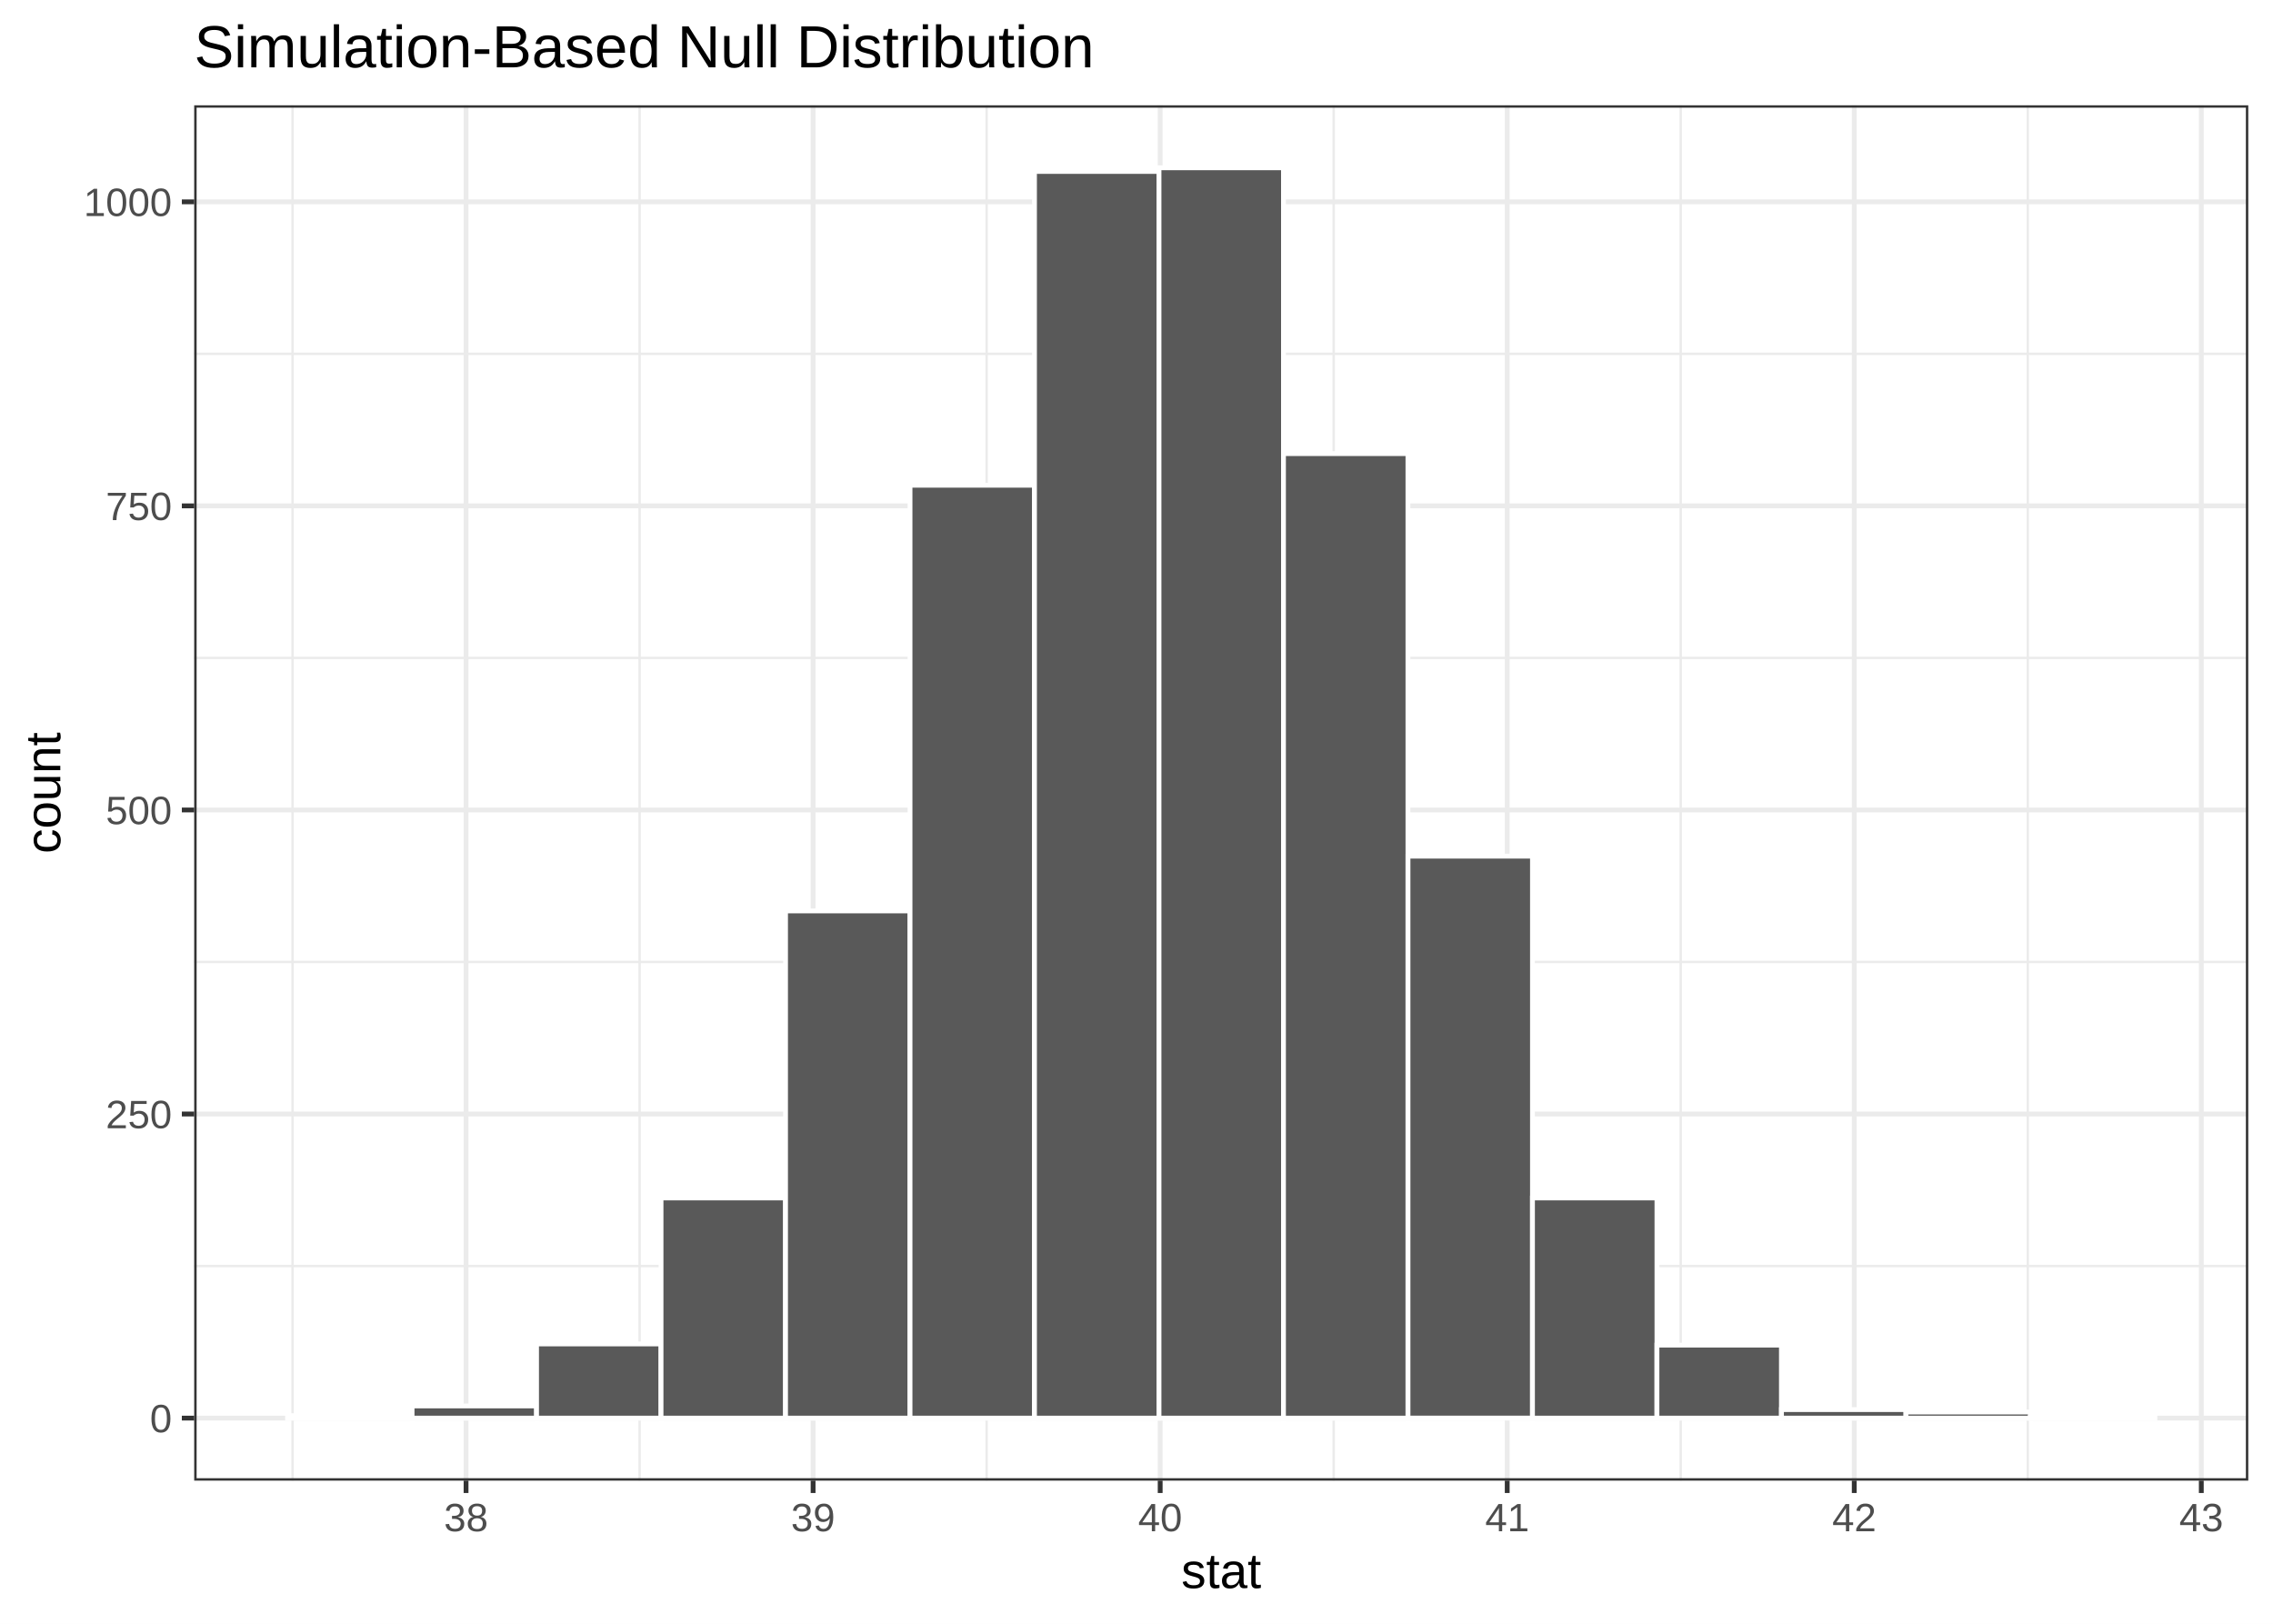
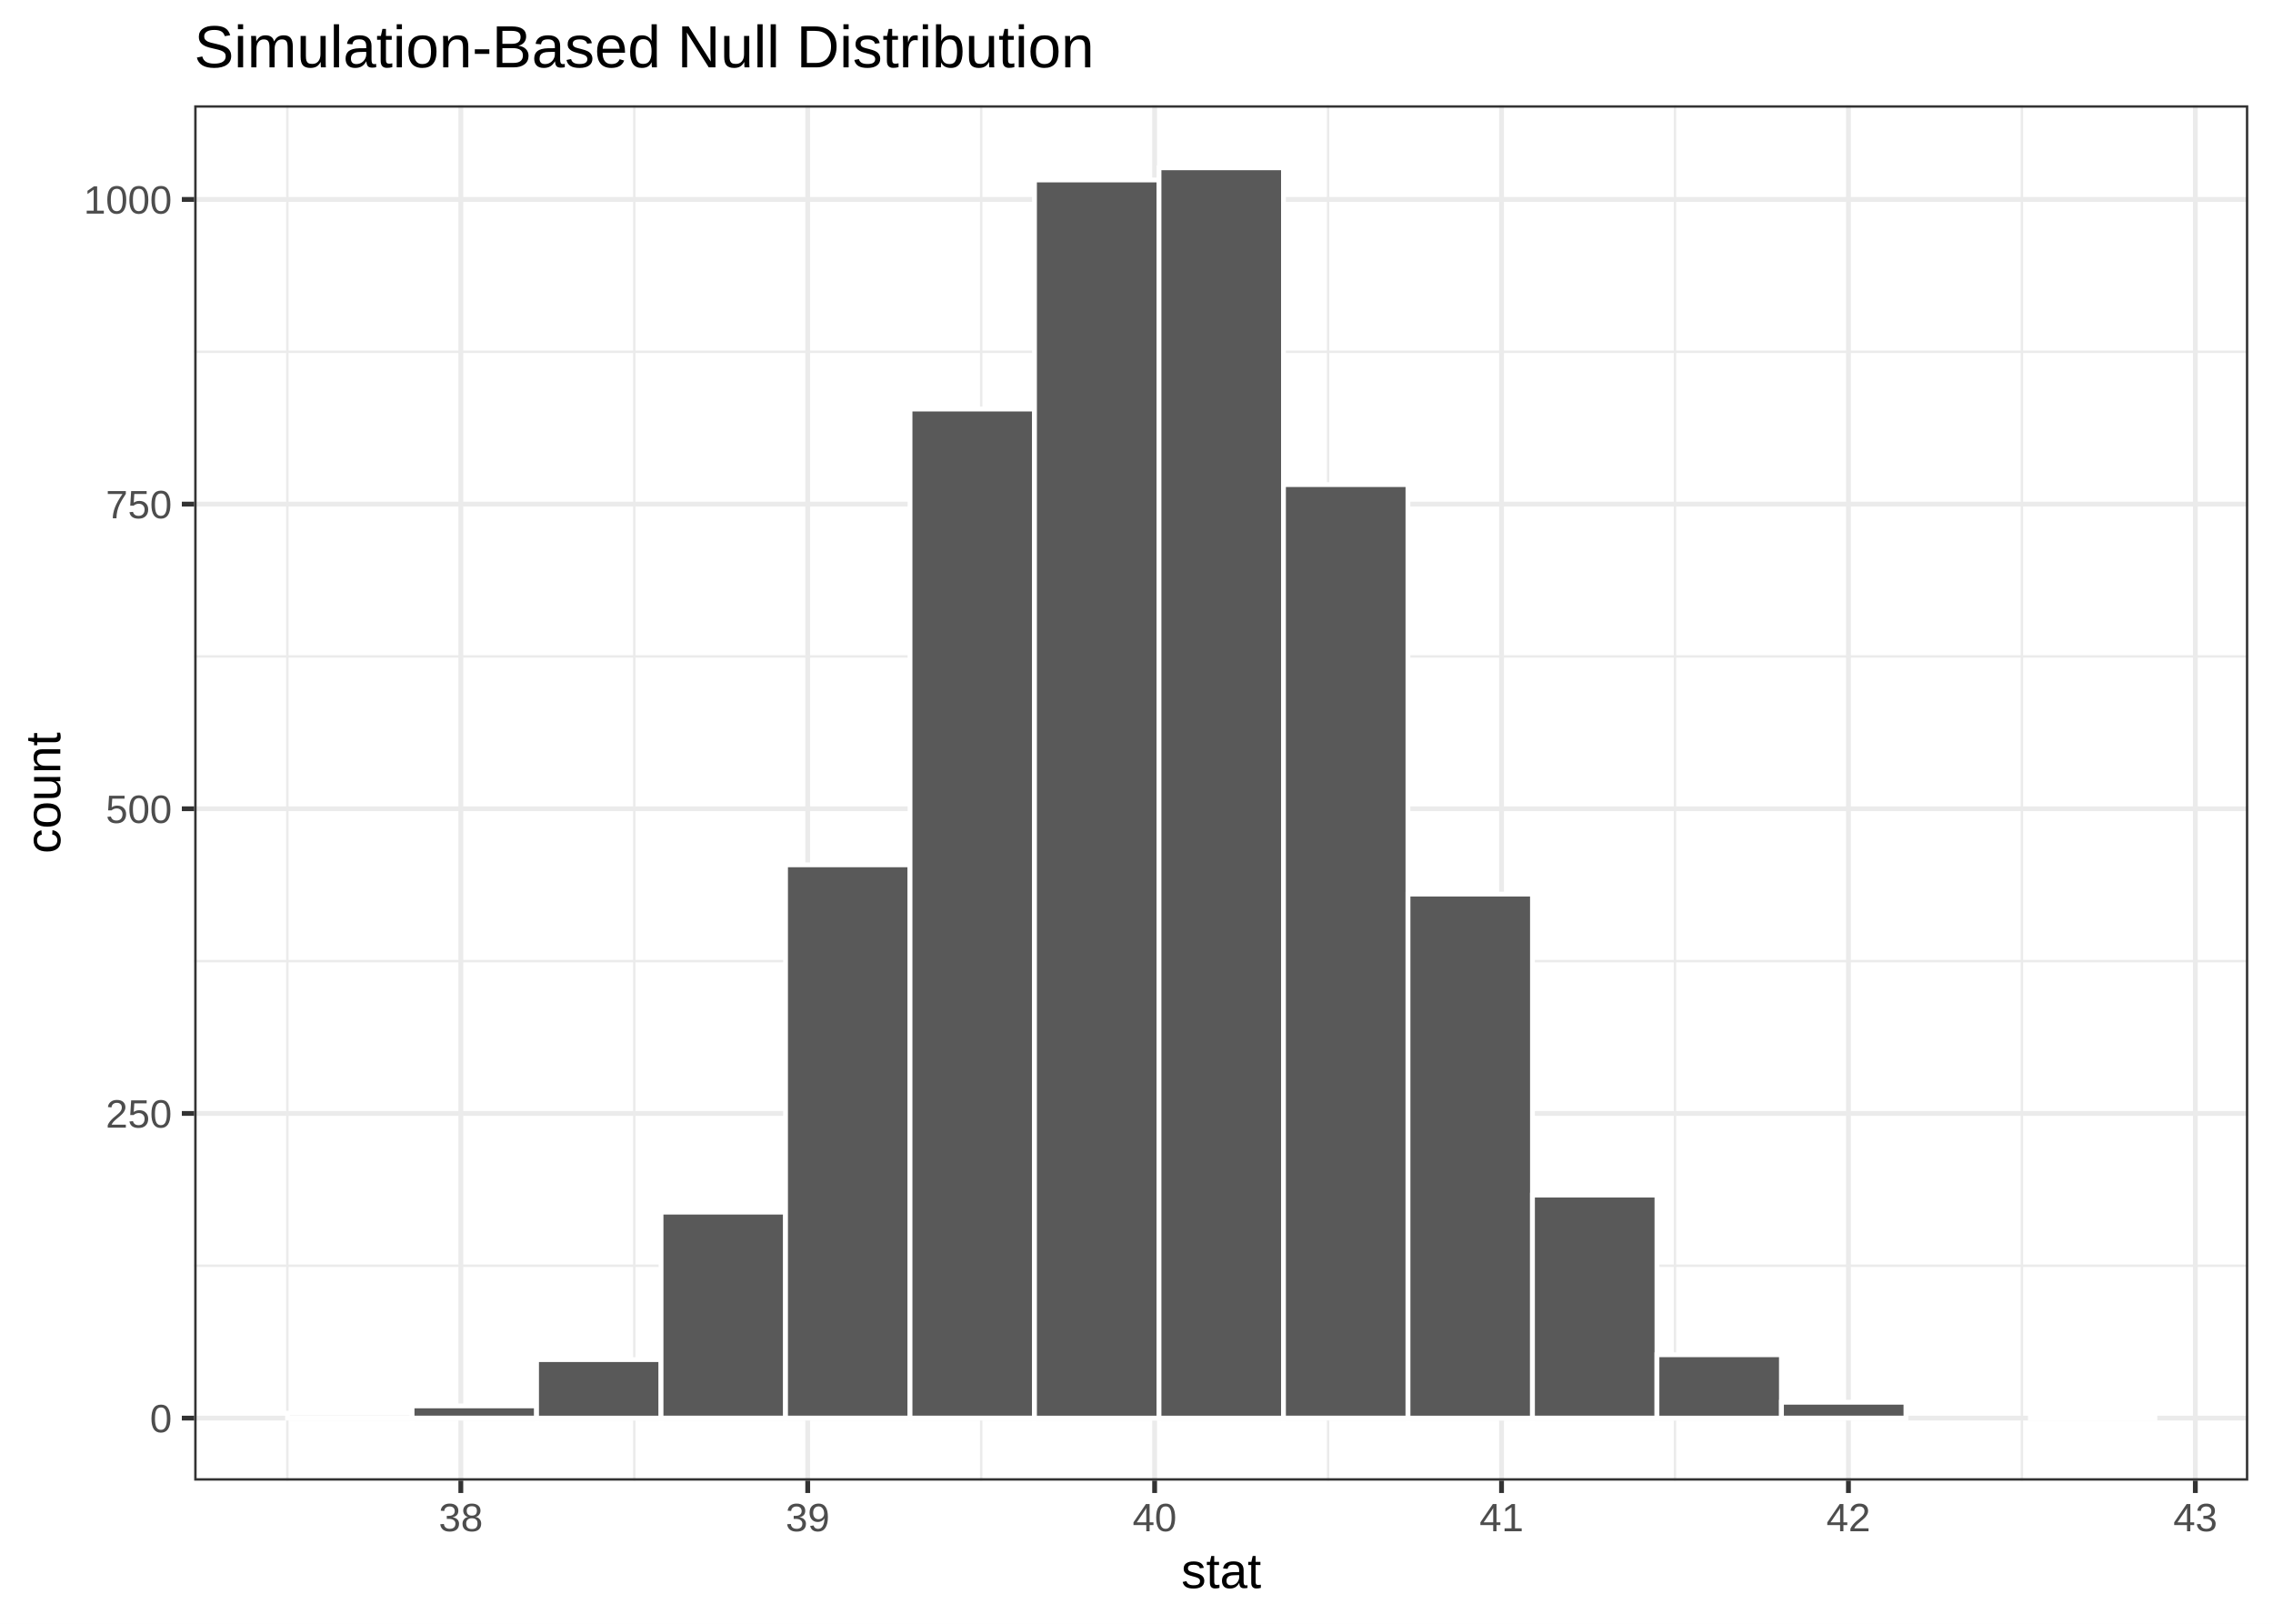
<svg xmlns="http://www.w3.org/2000/svg" class="svglite" width="504.00pt" height="360.00pt" viewBox="0 0 504.00 360.00">
  <defs>
    <style type="text/css">
    .svglite line, .svglite polyline, .svglite polygon, .svglite path, .svglite rect, .svglite circle {
      fill: none;
      stroke: #000000;
      stroke-linecap: round;
      stroke-linejoin: round;
      stroke-miterlimit: 10.00;
    }
    .svglite text {
      white-space: pre;
    }
  </style>
  </defs>
  <rect width="100%" height="100%" style="stroke: none; fill: none;" />
  <defs>
    <clipPath id="cpMC4wMHw1MDQuMDB8MC4wMHwzNjAuMDA=">
      <rect x="0.00" y="0.00" width="504.00" height="360.00" />
    </clipPath>
  </defs>
  <g clip-path="url(#cpMC4wMHw1MDQuMDB8MC4wMHwzNjAuMDA=)">
    <rect x="0.00" y="0.00" width="504.00" height="360.00" style="stroke-width: 1.07; stroke: #FFFFFF; fill: #FFFFFF;" />
  </g>
  <defs>
    <clipPath id="cpNDMuMDZ8NDk4LjUyfDIzLjM0fDMyOC4yNw==">
      <rect x="43.06" y="23.34" width="455.46" height="304.93" />
    </clipPath>
  </defs>
  <g clip-path="url(#cpNDMuMDZ8NDk4LjUyfDIzLjM0fDMyOC4yNw==)">
    <rect x="43.06" y="23.34" width="455.46" height="304.93" style="stroke-width: 1.07; stroke: none; fill: #FFFFFF;" />
-     <polyline points="43.06,280.70 498.52,280.70 " style="stroke-width: 0.53; stroke: #EBEBEB; stroke-linecap: butt;" />
-     <polyline points="43.06,213.28 498.52,213.28 " style="stroke-width: 0.53; stroke: #EBEBEB; stroke-linecap: butt;" />
-     <polyline points="43.06,145.87 498.52,145.87 " style="stroke-width: 0.53; stroke: #EBEBEB; stroke-linecap: butt;" />
-     <polyline points="43.06,78.45 498.52,78.45 " style="stroke-width: 0.53; stroke: #EBEBEB; stroke-linecap: butt;" />
-     <polyline points="64.87,328.27 64.87,23.34 " style="stroke-width: 0.53; stroke: #EBEBEB; stroke-linecap: butt;" />
-     <polyline points="141.82,328.27 141.82,23.34 " style="stroke-width: 0.53; stroke: #EBEBEB; stroke-linecap: butt;" />
-     <polyline points="218.77,328.27 218.77,23.34 " style="stroke-width: 0.53; stroke: #EBEBEB; stroke-linecap: butt;" />
-     <polyline points="295.72,328.27 295.72,23.34 " style="stroke-width: 0.53; stroke: #EBEBEB; stroke-linecap: butt;" />
-     <polyline points="372.67,328.27 372.67,23.34 " style="stroke-width: 0.53; stroke: #EBEBEB; stroke-linecap: butt;" />
-     <polyline points="449.63,328.27 449.63,23.34 " style="stroke-width: 0.53; stroke: #EBEBEB; stroke-linecap: butt;" />
+     <polyline points="43.06,280.63 498.52,280.63 " style="stroke-width: 0.53; stroke: #EBEBEB; stroke-linecap: butt;" />
+     <polyline points="43.06,213.09 498.52,213.09 " style="stroke-width: 0.53; stroke: #EBEBEB; stroke-linecap: butt;" />
+     <polyline points="43.06,145.54 498.52,145.54 " style="stroke-width: 0.53; stroke: #EBEBEB; stroke-linecap: butt;" />
+     <polyline points="43.06,77.99 498.52,77.99 " style="stroke-width: 0.53; stroke: #EBEBEB; stroke-linecap: butt;" />
+     <polyline points="63.72,328.27 63.72,23.34 " style="stroke-width: 0.53; stroke: #EBEBEB; stroke-linecap: butt;" />
+     <polyline points="140.64,328.27 140.64,23.34 " style="stroke-width: 0.53; stroke: #EBEBEB; stroke-linecap: butt;" />
+     <polyline points="217.56,328.27 217.56,23.34 " style="stroke-width: 0.53; stroke: #EBEBEB; stroke-linecap: butt;" />
+     <polyline points="294.48,328.27 294.48,23.34 " style="stroke-width: 0.53; stroke: #EBEBEB; stroke-linecap: butt;" />
+     <polyline points="371.40,328.27 371.40,23.34 " style="stroke-width: 0.53; stroke: #EBEBEB; stroke-linecap: butt;" />
+     <polyline points="448.32,328.27 448.32,23.34 " style="stroke-width: 0.53; stroke: #EBEBEB; stroke-linecap: butt;" />
    <polyline points="43.06,314.41 498.52,314.41 " style="stroke-width: 1.07; stroke: #EBEBEB; stroke-linecap: butt;" />
-     <polyline points="43.06,246.99 498.52,246.99 " style="stroke-width: 1.07; stroke: #EBEBEB; stroke-linecap: butt;" />
-     <polyline points="43.06,179.58 498.52,179.58 " style="stroke-width: 1.07; stroke: #EBEBEB; stroke-linecap: butt;" />
-     <polyline points="43.06,112.16 498.52,112.16 " style="stroke-width: 1.07; stroke: #EBEBEB; stroke-linecap: butt;" />
-     <polyline points="43.06,44.75 498.52,44.75 " style="stroke-width: 1.07; stroke: #EBEBEB; stroke-linecap: butt;" />
-     <polyline points="103.34,328.27 103.34,23.34 " style="stroke-width: 1.07; stroke: #EBEBEB; stroke-linecap: butt;" />
-     <polyline points="180.29,328.27 180.29,23.34 " style="stroke-width: 1.07; stroke: #EBEBEB; stroke-linecap: butt;" />
-     <polyline points="257.25,328.27 257.25,23.34 " style="stroke-width: 1.07; stroke: #EBEBEB; stroke-linecap: butt;" />
-     <polyline points="334.20,328.27 334.20,23.34 " style="stroke-width: 1.07; stroke: #EBEBEB; stroke-linecap: butt;" />
-     <polyline points="411.15,328.27 411.15,23.34 " style="stroke-width: 1.07; stroke: #EBEBEB; stroke-linecap: butt;" />
-     <polyline points="488.10,328.27 488.10,23.34 " style="stroke-width: 1.07; stroke: #EBEBEB; stroke-linecap: butt;" />
-     <rect x="63.76" y="313.87" width="27.60" height="0.54" style="stroke-width: 1.07; stroke: #FFFFFF; stroke-linecap: butt; stroke-linejoin: miter; fill: #595959;" />
-     <rect x="91.37" y="311.71" width="27.60" height="2.70" style="stroke-width: 1.07; stroke: #FFFFFF; stroke-linecap: butt; stroke-linejoin: miter; fill: #595959;" />
-     <rect x="118.97" y="297.96" width="27.60" height="16.45" style="stroke-width: 1.07; stroke: #FFFFFF; stroke-linecap: butt; stroke-linejoin: miter; fill: #595959;" />
-     <rect x="146.57" y="265.60" width="27.60" height="48.81" style="stroke-width: 1.07; stroke: #FFFFFF; stroke-linecap: butt; stroke-linejoin: miter; fill: #595959;" />
-     <rect x="174.18" y="201.96" width="27.60" height="112.45" style="stroke-width: 1.07; stroke: #FFFFFF; stroke-linecap: butt; stroke-linejoin: miter; fill: #595959;" />
-     <rect x="201.78" y="107.58" width="27.60" height="206.83" style="stroke-width: 1.07; stroke: #FFFFFF; stroke-linecap: butt; stroke-linejoin: miter; fill: #595959;" />
-     <rect x="229.38" y="38.01" width="27.60" height="276.40" style="stroke-width: 1.07; stroke: #FFFFFF; stroke-linecap: butt; stroke-linejoin: miter; fill: #595959;" />
+     <polyline points="43.06,246.86 498.52,246.86 " style="stroke-width: 1.07; stroke: #EBEBEB; stroke-linecap: butt;" />
+     <polyline points="43.06,179.31 498.52,179.31 " style="stroke-width: 1.07; stroke: #EBEBEB; stroke-linecap: butt;" />
+     <polyline points="43.06,111.77 498.52,111.77 " style="stroke-width: 1.07; stroke: #EBEBEB; stroke-linecap: butt;" />
+     <polyline points="43.06,44.22 498.52,44.22 " style="stroke-width: 1.07; stroke: #EBEBEB; stroke-linecap: butt;" />
+     <polyline points="102.18,328.27 102.18,23.34 " style="stroke-width: 1.07; stroke: #EBEBEB; stroke-linecap: butt;" />
+     <polyline points="179.10,328.27 179.10,23.34 " style="stroke-width: 1.07; stroke: #EBEBEB; stroke-linecap: butt;" />
+     <polyline points="256.02,328.27 256.02,23.34 " style="stroke-width: 1.07; stroke: #EBEBEB; stroke-linecap: butt;" />
+     <polyline points="332.94,328.27 332.94,23.34 " style="stroke-width: 1.07; stroke: #EBEBEB; stroke-linecap: butt;" />
+     <polyline points="409.86,328.27 409.86,23.34 " style="stroke-width: 1.07; stroke: #EBEBEB; stroke-linecap: butt;" />
+     <polyline points="486.78,328.27 486.78,23.34 " style="stroke-width: 1.07; stroke: #EBEBEB; stroke-linecap: butt;" />
+     <rect x="63.76" y="313.32" width="27.60" height="1.08" style="stroke-width: 1.07; stroke: #FFFFFF; stroke-linecap: butt; stroke-linejoin: miter; fill: #595959;" />
+     <rect x="91.37" y="311.70" width="27.60" height="2.70" style="stroke-width: 1.07; stroke: #FFFFFF; stroke-linecap: butt; stroke-linejoin: miter; fill: #595959;" />
+     <rect x="118.97" y="301.44" width="27.60" height="12.97" style="stroke-width: 1.07; stroke: #FFFFFF; stroke-linecap: butt; stroke-linejoin: miter; fill: #595959;" />
+     <rect x="146.57" y="268.74" width="27.60" height="45.66" style="stroke-width: 1.07; stroke: #FFFFFF; stroke-linecap: butt; stroke-linejoin: miter; fill: #595959;" />
+     <rect x="174.18" y="191.74" width="27.60" height="122.66" style="stroke-width: 1.07; stroke: #FFFFFF; stroke-linecap: butt; stroke-linejoin: miter; fill: #595959;" />
+     <rect x="201.78" y="90.69" width="27.60" height="223.71" style="stroke-width: 1.07; stroke: #FFFFFF; stroke-linecap: butt; stroke-linejoin: miter; fill: #595959;" />
+     <rect x="229.38" y="39.90" width="27.60" height="274.51" style="stroke-width: 1.07; stroke: #FFFFFF; stroke-linecap: butt; stroke-linejoin: miter; fill: #595959;" />
    <rect x="256.99" y="37.20" width="27.60" height="277.21" style="stroke-width: 1.07; stroke: #FFFFFF; stroke-linecap: butt; stroke-linejoin: miter; fill: #595959;" />
-     <rect x="284.59" y="100.57" width="27.60" height="213.84" style="stroke-width: 1.07; stroke: #FFFFFF; stroke-linecap: butt; stroke-linejoin: miter; fill: #595959;" />
-     <rect x="312.20" y="189.82" width="27.60" height="124.58" style="stroke-width: 1.07; stroke: #FFFFFF; stroke-linecap: butt; stroke-linejoin: miter; fill: #595959;" />
-     <rect x="339.80" y="265.60" width="27.60" height="48.81" style="stroke-width: 1.07; stroke: #FFFFFF; stroke-linecap: butt; stroke-linejoin: miter; fill: #595959;" />
-     <rect x="367.40" y="298.23" width="27.60" height="16.18" style="stroke-width: 1.07; stroke: #FFFFFF; stroke-linecap: butt; stroke-linejoin: miter; fill: #595959;" />
-     <rect x="395.01" y="312.52" width="27.60" height="1.89" style="stroke-width: 1.07; stroke: #FFFFFF; stroke-linecap: butt; stroke-linejoin: miter; fill: #595959;" />
-     <rect x="422.61" y="313.06" width="27.60" height="1.35" style="stroke-width: 1.07; stroke: #FFFFFF; stroke-linecap: butt; stroke-linejoin: miter; fill: #595959;" />
+     <rect x="284.59" y="107.44" width="27.60" height="206.96" style="stroke-width: 1.07; stroke: #FFFFFF; stroke-linecap: butt; stroke-linejoin: miter; fill: #595959;" />
+     <rect x="312.20" y="198.23" width="27.60" height="116.18" style="stroke-width: 1.07; stroke: #FFFFFF; stroke-linecap: butt; stroke-linejoin: miter; fill: #595959;" />
+     <rect x="339.80" y="264.96" width="27.60" height="49.44" style="stroke-width: 1.07; stroke: #FFFFFF; stroke-linecap: butt; stroke-linejoin: miter; fill: #595959;" />
+     <rect x="367.40" y="300.36" width="27.60" height="14.05" style="stroke-width: 1.07; stroke: #FFFFFF; stroke-linecap: butt; stroke-linejoin: miter; fill: #595959;" />
+     <rect x="395.01" y="310.89" width="27.60" height="3.51" style="stroke-width: 1.07; stroke: #FFFFFF; stroke-linecap: butt; stroke-linejoin: miter; fill: #595959;" />
+     <rect x="422.61" y="314.41" width="27.60" height="0.00" style="stroke-width: 1.07; stroke: #FFFFFF; stroke-linecap: butt; stroke-linejoin: miter; fill: #595959;" />
    <rect x="450.21" y="314.14" width="27.60" height="0.27" style="stroke-width: 1.07; stroke: #FFFFFF; stroke-linecap: butt; stroke-linejoin: miter; fill: #595959;" />
    <rect x="43.06" y="23.34" width="455.46" height="304.93" style="stroke-width: 1.07; stroke: #333333;" />
  </g>
  <g clip-path="url(#cpMC4wMHw1MDQuMDB8MC4wMHwzNjAuMDA=)">
    <text x="38.13" y="317.56" text-anchor="end" style="font-size: 8.80px;fill: #4D4D4D; font-family: &quot;Arial&quot;;" textLength="4.90px" lengthAdjust="spacingAndGlyphs">0</text>
-     <text x="38.13" y="250.14" text-anchor="end" style="font-size: 8.80px;fill: #4D4D4D; font-family: &quot;Arial&quot;;" textLength="14.69px" lengthAdjust="spacingAndGlyphs">250</text>
-     <text x="38.13" y="182.73" text-anchor="end" style="font-size: 8.80px;fill: #4D4D4D; font-family: &quot;Arial&quot;;" textLength="14.69px" lengthAdjust="spacingAndGlyphs">500</text>
-     <text x="38.13" y="115.31" text-anchor="end" style="font-size: 8.80px;fill: #4D4D4D; font-family: &quot;Arial&quot;;" textLength="14.69px" lengthAdjust="spacingAndGlyphs">750</text>
-     <text x="38.13" y="47.90" text-anchor="end" style="font-size: 8.80px;fill: #4D4D4D; font-family: &quot;Arial&quot;;" textLength="19.58px" lengthAdjust="spacingAndGlyphs">1000</text>
+     <text x="38.13" y="250.01" text-anchor="end" style="font-size: 8.80px;fill: #4D4D4D; font-family: &quot;Arial&quot;;" textLength="14.69px" lengthAdjust="spacingAndGlyphs">250</text>
+     <text x="38.13" y="182.47" text-anchor="end" style="font-size: 8.80px;fill: #4D4D4D; font-family: &quot;Arial&quot;;" textLength="14.69px" lengthAdjust="spacingAndGlyphs">500</text>
+     <text x="38.13" y="114.92" text-anchor="end" style="font-size: 8.80px;fill: #4D4D4D; font-family: &quot;Arial&quot;;" textLength="14.69px" lengthAdjust="spacingAndGlyphs">750</text>
+     <text x="38.13" y="47.37" text-anchor="end" style="font-size: 8.80px;fill: #4D4D4D; font-family: &quot;Arial&quot;;" textLength="19.58px" lengthAdjust="spacingAndGlyphs">1000</text>
    <polyline points="40.32,314.41 43.06,314.41 " style="stroke-width: 1.07; stroke: #333333; stroke-linecap: butt;" />
-     <polyline points="40.32,246.99 43.06,246.99 " style="stroke-width: 1.07; stroke: #333333; stroke-linecap: butt;" />
-     <polyline points="40.32,179.58 43.06,179.58 " style="stroke-width: 1.07; stroke: #333333; stroke-linecap: butt;" />
-     <polyline points="40.32,112.16 43.06,112.16 " style="stroke-width: 1.07; stroke: #333333; stroke-linecap: butt;" />
-     <polyline points="40.32,44.75 43.06,44.75 " style="stroke-width: 1.07; stroke: #333333; stroke-linecap: butt;" />
-     <polyline points="103.34,331.01 103.34,328.27 " style="stroke-width: 1.07; stroke: #333333; stroke-linecap: butt;" />
-     <polyline points="180.29,331.01 180.29,328.27 " style="stroke-width: 1.07; stroke: #333333; stroke-linecap: butt;" />
-     <polyline points="257.25,331.01 257.25,328.27 " style="stroke-width: 1.07; stroke: #333333; stroke-linecap: butt;" />
-     <polyline points="334.20,331.01 334.20,328.27 " style="stroke-width: 1.07; stroke: #333333; stroke-linecap: butt;" />
-     <polyline points="411.15,331.01 411.15,328.27 " style="stroke-width: 1.07; stroke: #333333; stroke-linecap: butt;" />
-     <polyline points="488.10,331.01 488.10,328.27 " style="stroke-width: 1.07; stroke: #333333; stroke-linecap: butt;" />
-     <text x="103.34" y="339.50" text-anchor="middle" style="font-size: 8.80px;fill: #4D4D4D; font-family: &quot;Arial&quot;;" textLength="9.79px" lengthAdjust="spacingAndGlyphs">38</text>
-     <text x="180.29" y="339.50" text-anchor="middle" style="font-size: 8.80px;fill: #4D4D4D; font-family: &quot;Arial&quot;;" textLength="9.79px" lengthAdjust="spacingAndGlyphs">39</text>
-     <text x="257.25" y="339.50" text-anchor="middle" style="font-size: 8.80px;fill: #4D4D4D; font-family: &quot;Arial&quot;;" textLength="9.79px" lengthAdjust="spacingAndGlyphs">40</text>
-     <text x="334.20" y="339.50" text-anchor="middle" style="font-size: 8.80px;fill: #4D4D4D; font-family: &quot;Arial&quot;;" textLength="9.79px" lengthAdjust="spacingAndGlyphs">41</text>
-     <text x="411.15" y="339.50" text-anchor="middle" style="font-size: 8.80px;fill: #4D4D4D; font-family: &quot;Arial&quot;;" textLength="9.79px" lengthAdjust="spacingAndGlyphs">42</text>
-     <text x="488.10" y="339.50" text-anchor="middle" style="font-size: 8.80px;fill: #4D4D4D; font-family: &quot;Arial&quot;;" textLength="9.79px" lengthAdjust="spacingAndGlyphs">43</text>
+     <polyline points="40.32,246.86 43.06,246.86 " style="stroke-width: 1.07; stroke: #333333; stroke-linecap: butt;" />
+     <polyline points="40.32,179.31 43.06,179.31 " style="stroke-width: 1.07; stroke: #333333; stroke-linecap: butt;" />
+     <polyline points="40.32,111.77 43.06,111.77 " style="stroke-width: 1.07; stroke: #333333; stroke-linecap: butt;" />
+     <polyline points="40.32,44.22 43.06,44.22 " style="stroke-width: 1.07; stroke: #333333; stroke-linecap: butt;" />
+     <polyline points="102.18,331.01 102.18,328.27 " style="stroke-width: 1.07; stroke: #333333; stroke-linecap: butt;" />
+     <polyline points="179.10,331.01 179.10,328.27 " style="stroke-width: 1.07; stroke: #333333; stroke-linecap: butt;" />
+     <polyline points="256.02,331.01 256.02,328.27 " style="stroke-width: 1.07; stroke: #333333; stroke-linecap: butt;" />
+     <polyline points="332.94,331.01 332.94,328.27 " style="stroke-width: 1.07; stroke: #333333; stroke-linecap: butt;" />
+     <polyline points="409.86,331.01 409.86,328.27 " style="stroke-width: 1.07; stroke: #333333; stroke-linecap: butt;" />
+     <polyline points="486.78,331.01 486.78,328.27 " style="stroke-width: 1.07; stroke: #333333; stroke-linecap: butt;" />
+     <text x="102.18" y="339.50" text-anchor="middle" style="font-size: 8.80px;fill: #4D4D4D; font-family: &quot;Arial&quot;;" textLength="9.79px" lengthAdjust="spacingAndGlyphs">38</text>
+     <text x="179.10" y="339.50" text-anchor="middle" style="font-size: 8.80px;fill: #4D4D4D; font-family: &quot;Arial&quot;;" textLength="9.79px" lengthAdjust="spacingAndGlyphs">39</text>
+     <text x="256.02" y="339.50" text-anchor="middle" style="font-size: 8.80px;fill: #4D4D4D; font-family: &quot;Arial&quot;;" textLength="9.79px" lengthAdjust="spacingAndGlyphs">40</text>
+     <text x="332.94" y="339.50" text-anchor="middle" style="font-size: 8.80px;fill: #4D4D4D; font-family: &quot;Arial&quot;;" textLength="9.79px" lengthAdjust="spacingAndGlyphs">41</text>
+     <text x="409.86" y="339.50" text-anchor="middle" style="font-size: 8.80px;fill: #4D4D4D; font-family: &quot;Arial&quot;;" textLength="9.79px" lengthAdjust="spacingAndGlyphs">42</text>
+     <text x="486.78" y="339.50" text-anchor="middle" style="font-size: 8.80px;fill: #4D4D4D; font-family: &quot;Arial&quot;;" textLength="9.79px" lengthAdjust="spacingAndGlyphs">43</text>
    <text x="270.79" y="352.09" text-anchor="middle" style="font-size: 11.00px; font-family: &quot;Arial&quot;;" textLength="17.73px" lengthAdjust="spacingAndGlyphs">stat</text>
    <text transform="translate(13.37,175.80) rotate(-90)" text-anchor="middle" style="font-size: 11.00px; font-family: &quot;Arial&quot;;" textLength="26.91px" lengthAdjust="spacingAndGlyphs">count</text>
    <text x="43.06" y="14.94" style="font-size: 13.20px; font-family: &quot;Arial&quot;;" textLength="199.42px" lengthAdjust="spacingAndGlyphs">Simulation-Based Null Distribution</text>
  </g>
</svg>
